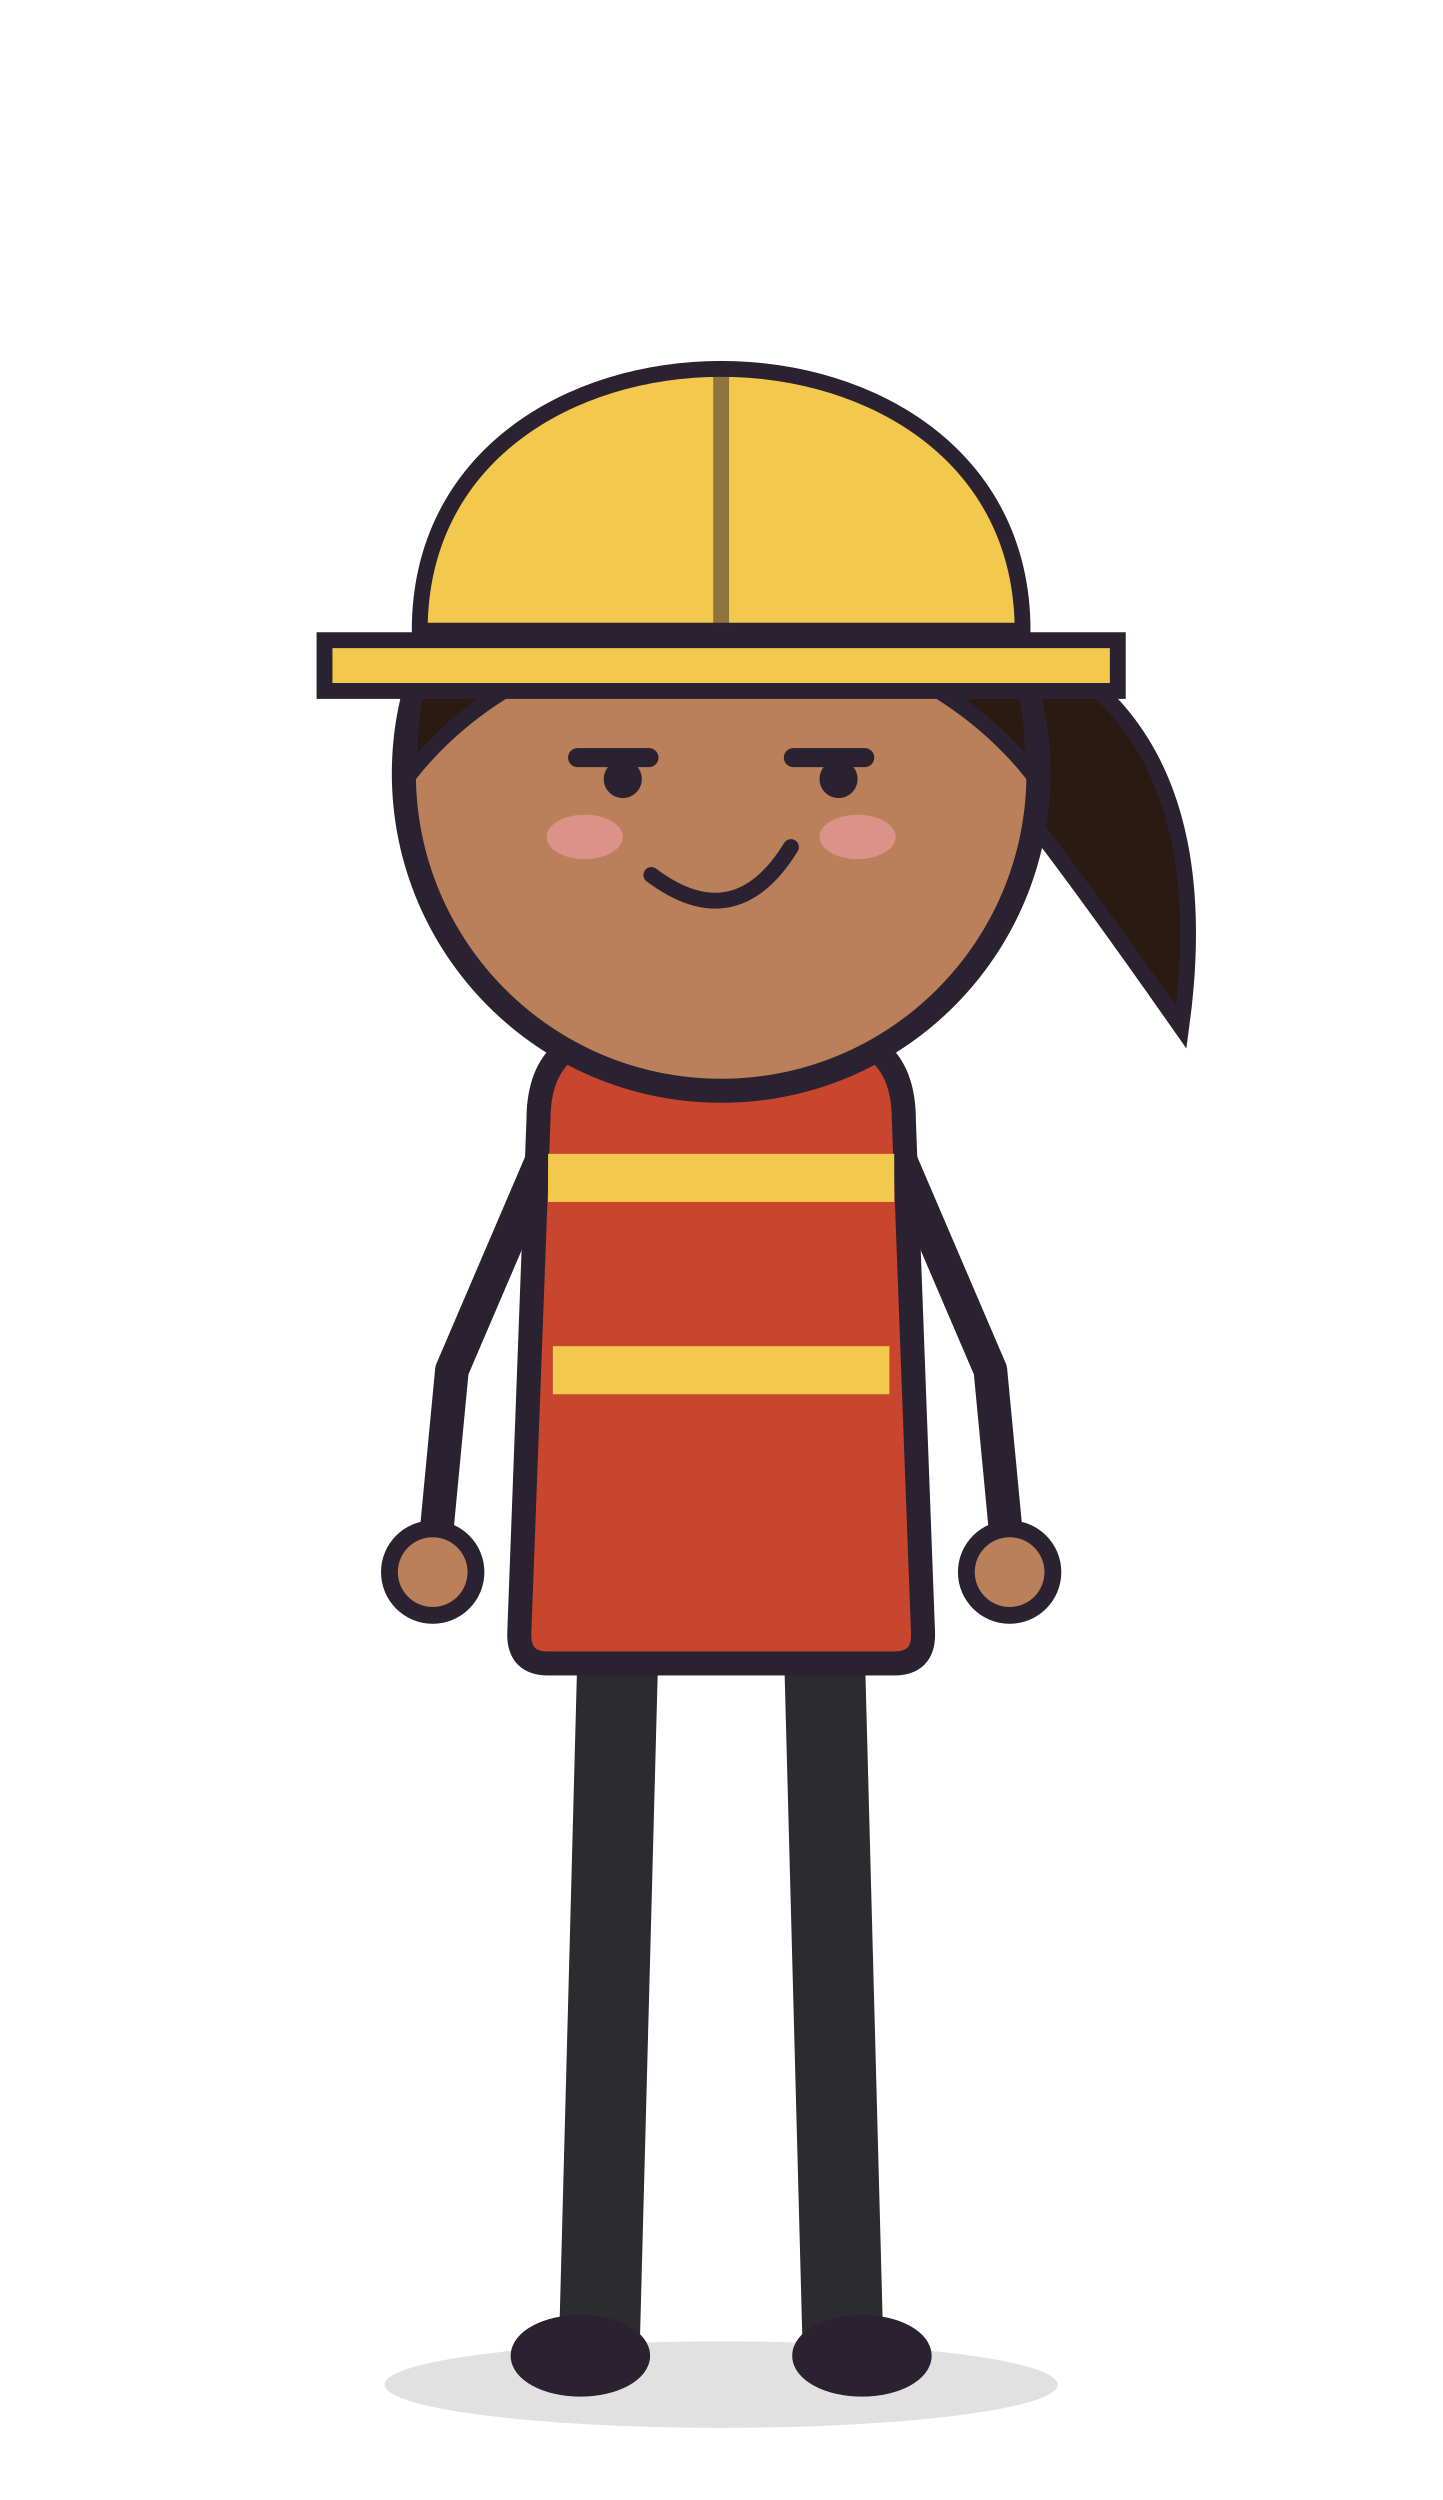
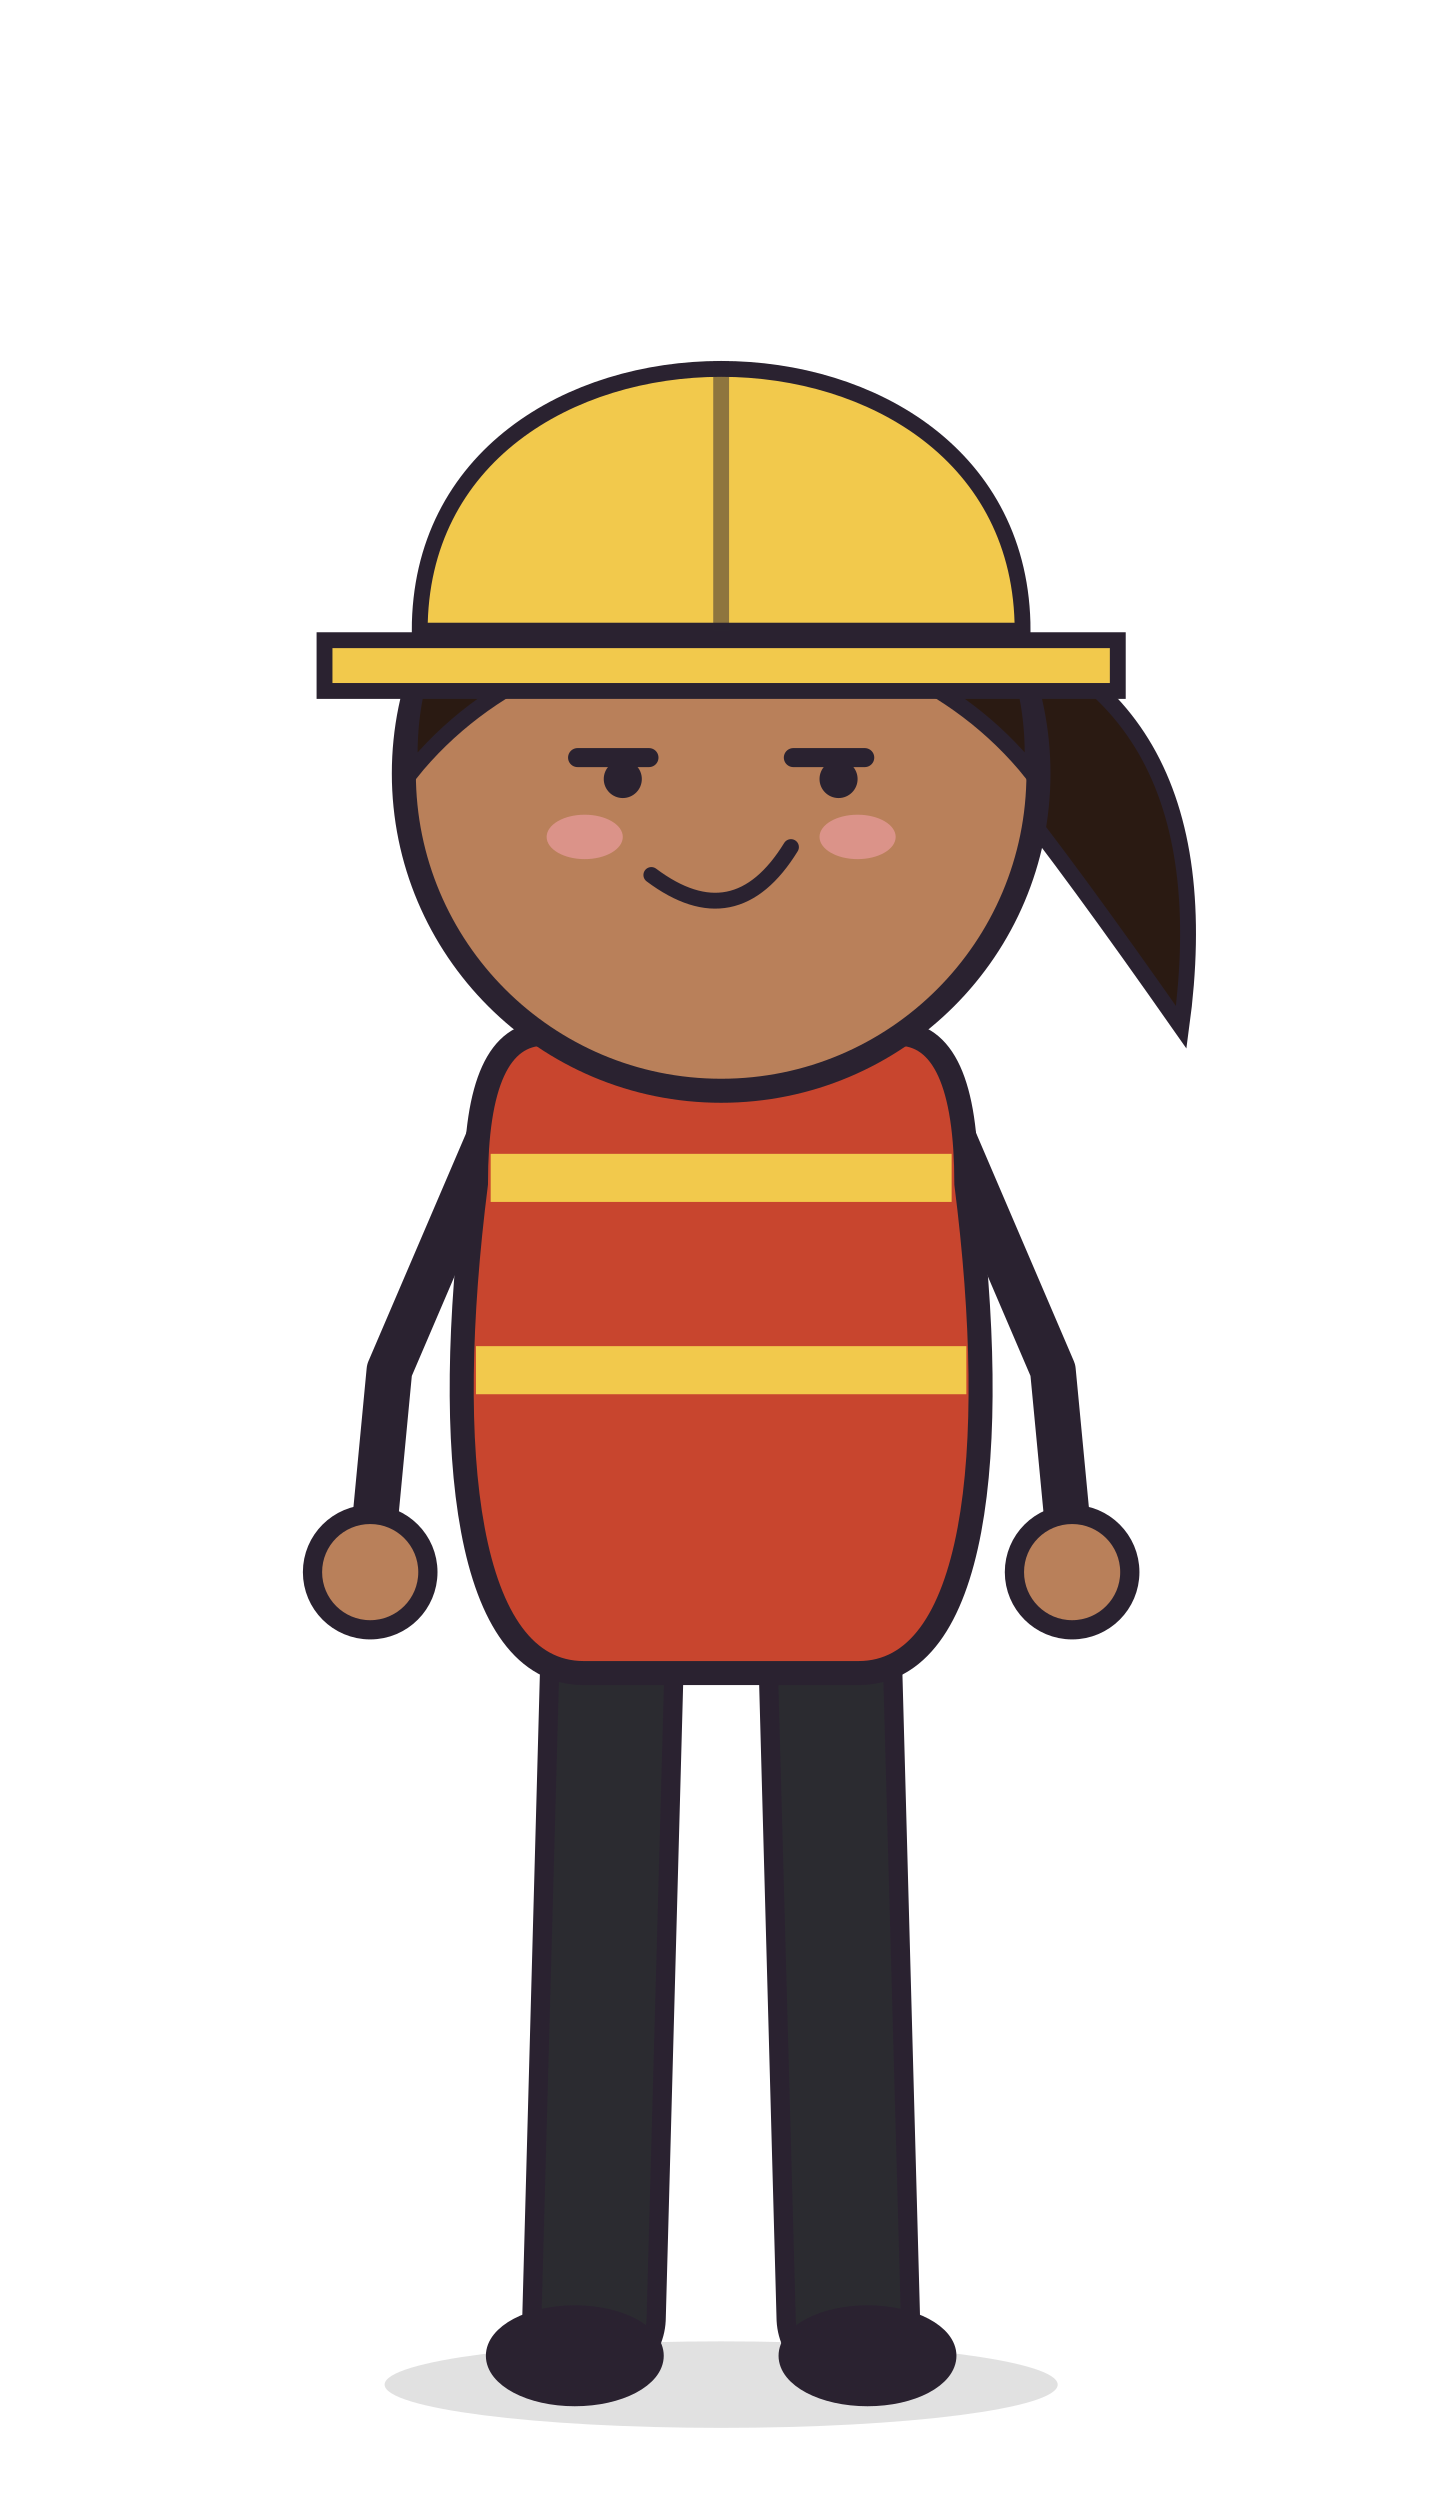
<svg xmlns="http://www.w3.org/2000/svg" viewBox="0 0 300 520" width="300" height="520">
  <ellipse cx="150" cy="496" rx="70" ry="9" fill="#000" opacity="0.12" />
-   <path d="M128.72 336 L124.72 486" stroke="#2b2b30" stroke-width="16.8" stroke-linecap="round" />
-   <path d="M171.28 336 L175.28 486" stroke="#2b2b30" stroke-width="16.8" stroke-linecap="round" />
-   <ellipse cx="120.72" cy="490" rx="13" ry="7" fill="#2a2230" stroke="#2a2230" stroke-width="3" />
-   <ellipse cx="179.28" cy="490" rx="13" ry="7" fill="#2a2230" stroke="#2a2230" stroke-width="3" />
-   <path d="M118 229 L94 285 L90 327" stroke="#2a2230" stroke-width="7" stroke-linecap="round" stroke-linejoin="round" fill="none" />
-   <path d="M182 229 L206 285 L210 327" stroke="#2a2230" stroke-width="7" stroke-linecap="round" stroke-linejoin="round" fill="none" />
-   <circle cx="90" cy="327" r="9" fill="#b9805a" stroke="#2a2230" stroke-width="3.5" />
-   <circle cx="210" cy="327" r="9" fill="#b9805a" stroke="#2a2230" stroke-width="3.5" />
-   <path d="M112 233 q0 -18 18 -18 h40 q18 0 18 18 L192 340 q0 6 -6 6 h-72 q-6 0 -6 -6 z" fill="#c8452e" stroke="#2a2230" stroke-width="5" />
-   <path d="M114 245 h72 M115 285 h70" stroke="#f2c94c" stroke-width="10" />
+   <path d="M127.56 336 L123.56 482 M172.44 336 L176.44 482" stroke="#2a2230" stroke-width="29.85" stroke-linecap="round" />
+   <path d="M127.56 336 L123.56 482 M172.44 336 L176.44 482" stroke="#2b2b30" stroke-width="21.85" stroke-linecap="round" />
+   <ellipse cx="119.56" cy="490" rx="17" ry="9" fill="#2a2230" stroke="#2a2230" stroke-width="3" />
+   <ellipse cx="180.44" cy="490" rx="17" ry="9" fill="#2a2230" stroke="#2a2230" stroke-width="3" />
+   <path d="M105 229 L81 285 L77 327" stroke="#2a2230" stroke-width="9.5" stroke-linecap="round" stroke-linejoin="round" fill="none" />
+   <path d="M195 229 L219 285 L223 327" stroke="#2a2230" stroke-width="9.5" stroke-linecap="round" stroke-linejoin="round" fill="none" />
+   <circle cx="77" cy="327" r="12" fill="#b9805a" stroke="#2a2230" stroke-width="4" />
+   <circle cx="223" cy="327" r="12" fill="#b9805a" stroke="#2a2230" stroke-width="4" />
+   <path d="M113.28 215 Q99 215 99 246.25 C91.86 302.5 96.96 348 121.44 348 H178.56 C203.04 348 208.14 302.5 201 246.25 Q201 215 186.72 215 z" fill="#c8452e" stroke="#2a2230" stroke-width="5" />
+   <path d="M102.06 245 h95.88 M99 285 h102" stroke="#f2c94c" stroke-width="10" />
  <path d="M196.2 127.88 q59.4 13.2 49.5 85.8 q-23.1 -33 -36.3 -49.5 z" fill="#2a1a12" stroke="#2a2230" stroke-width="3.3" />
  <circle cx="150" cy="160.88" r="66" fill="#b9805a" stroke="#2a2230" stroke-width="5" />
  <path d="M85.32 160.88 C80.7 78.38, 219.3 78.38, 214.68 160.88 C183 121.28, 117 121.28, 85.32 160.88 z" fill="#2a1a12" stroke="#2a2230" stroke-width="3.3" />
  <path d="M87.3 131.18 C87.3 58.58, 212.7 58.58, 212.7 131.18 z" fill="#f2c94c" stroke="#2a2230" stroke-width="3.3" />
  <path d="M67.5 133.16 h165 v10.56 h-165 z" fill="#f2c94c" stroke="#2a2230" stroke-width="3.3" />
  <path d="M150 75.08 v56.1" stroke="#2a2230" stroke-width="3.3" opacity="0.5" />
  <path d="M120.135 157.58 h14.85 M165.015 157.58 h14.85" stroke="#2a2230" stroke-width="3.96" stroke-linecap="round" />
  <circle cx="129.54" cy="162.035" r="3.96" fill="#2a2230" />
  <circle cx="174.42" cy="162.035" r="3.96" fill="#2a2230" />
  <path d="M135.48 182 q17.424 13.068 29.04 -5.808" stroke="#2a2230" stroke-width="3.3" fill="none" stroke-linecap="round" />
  <ellipse cx="121.62" cy="174.08" rx="7.92" ry="4.62" fill="#f2a0a8" opacity="0.6" />
  <ellipse cx="178.38" cy="174.08" rx="7.92" ry="4.62" fill="#f2a0a8" opacity="0.6" />
</svg>
